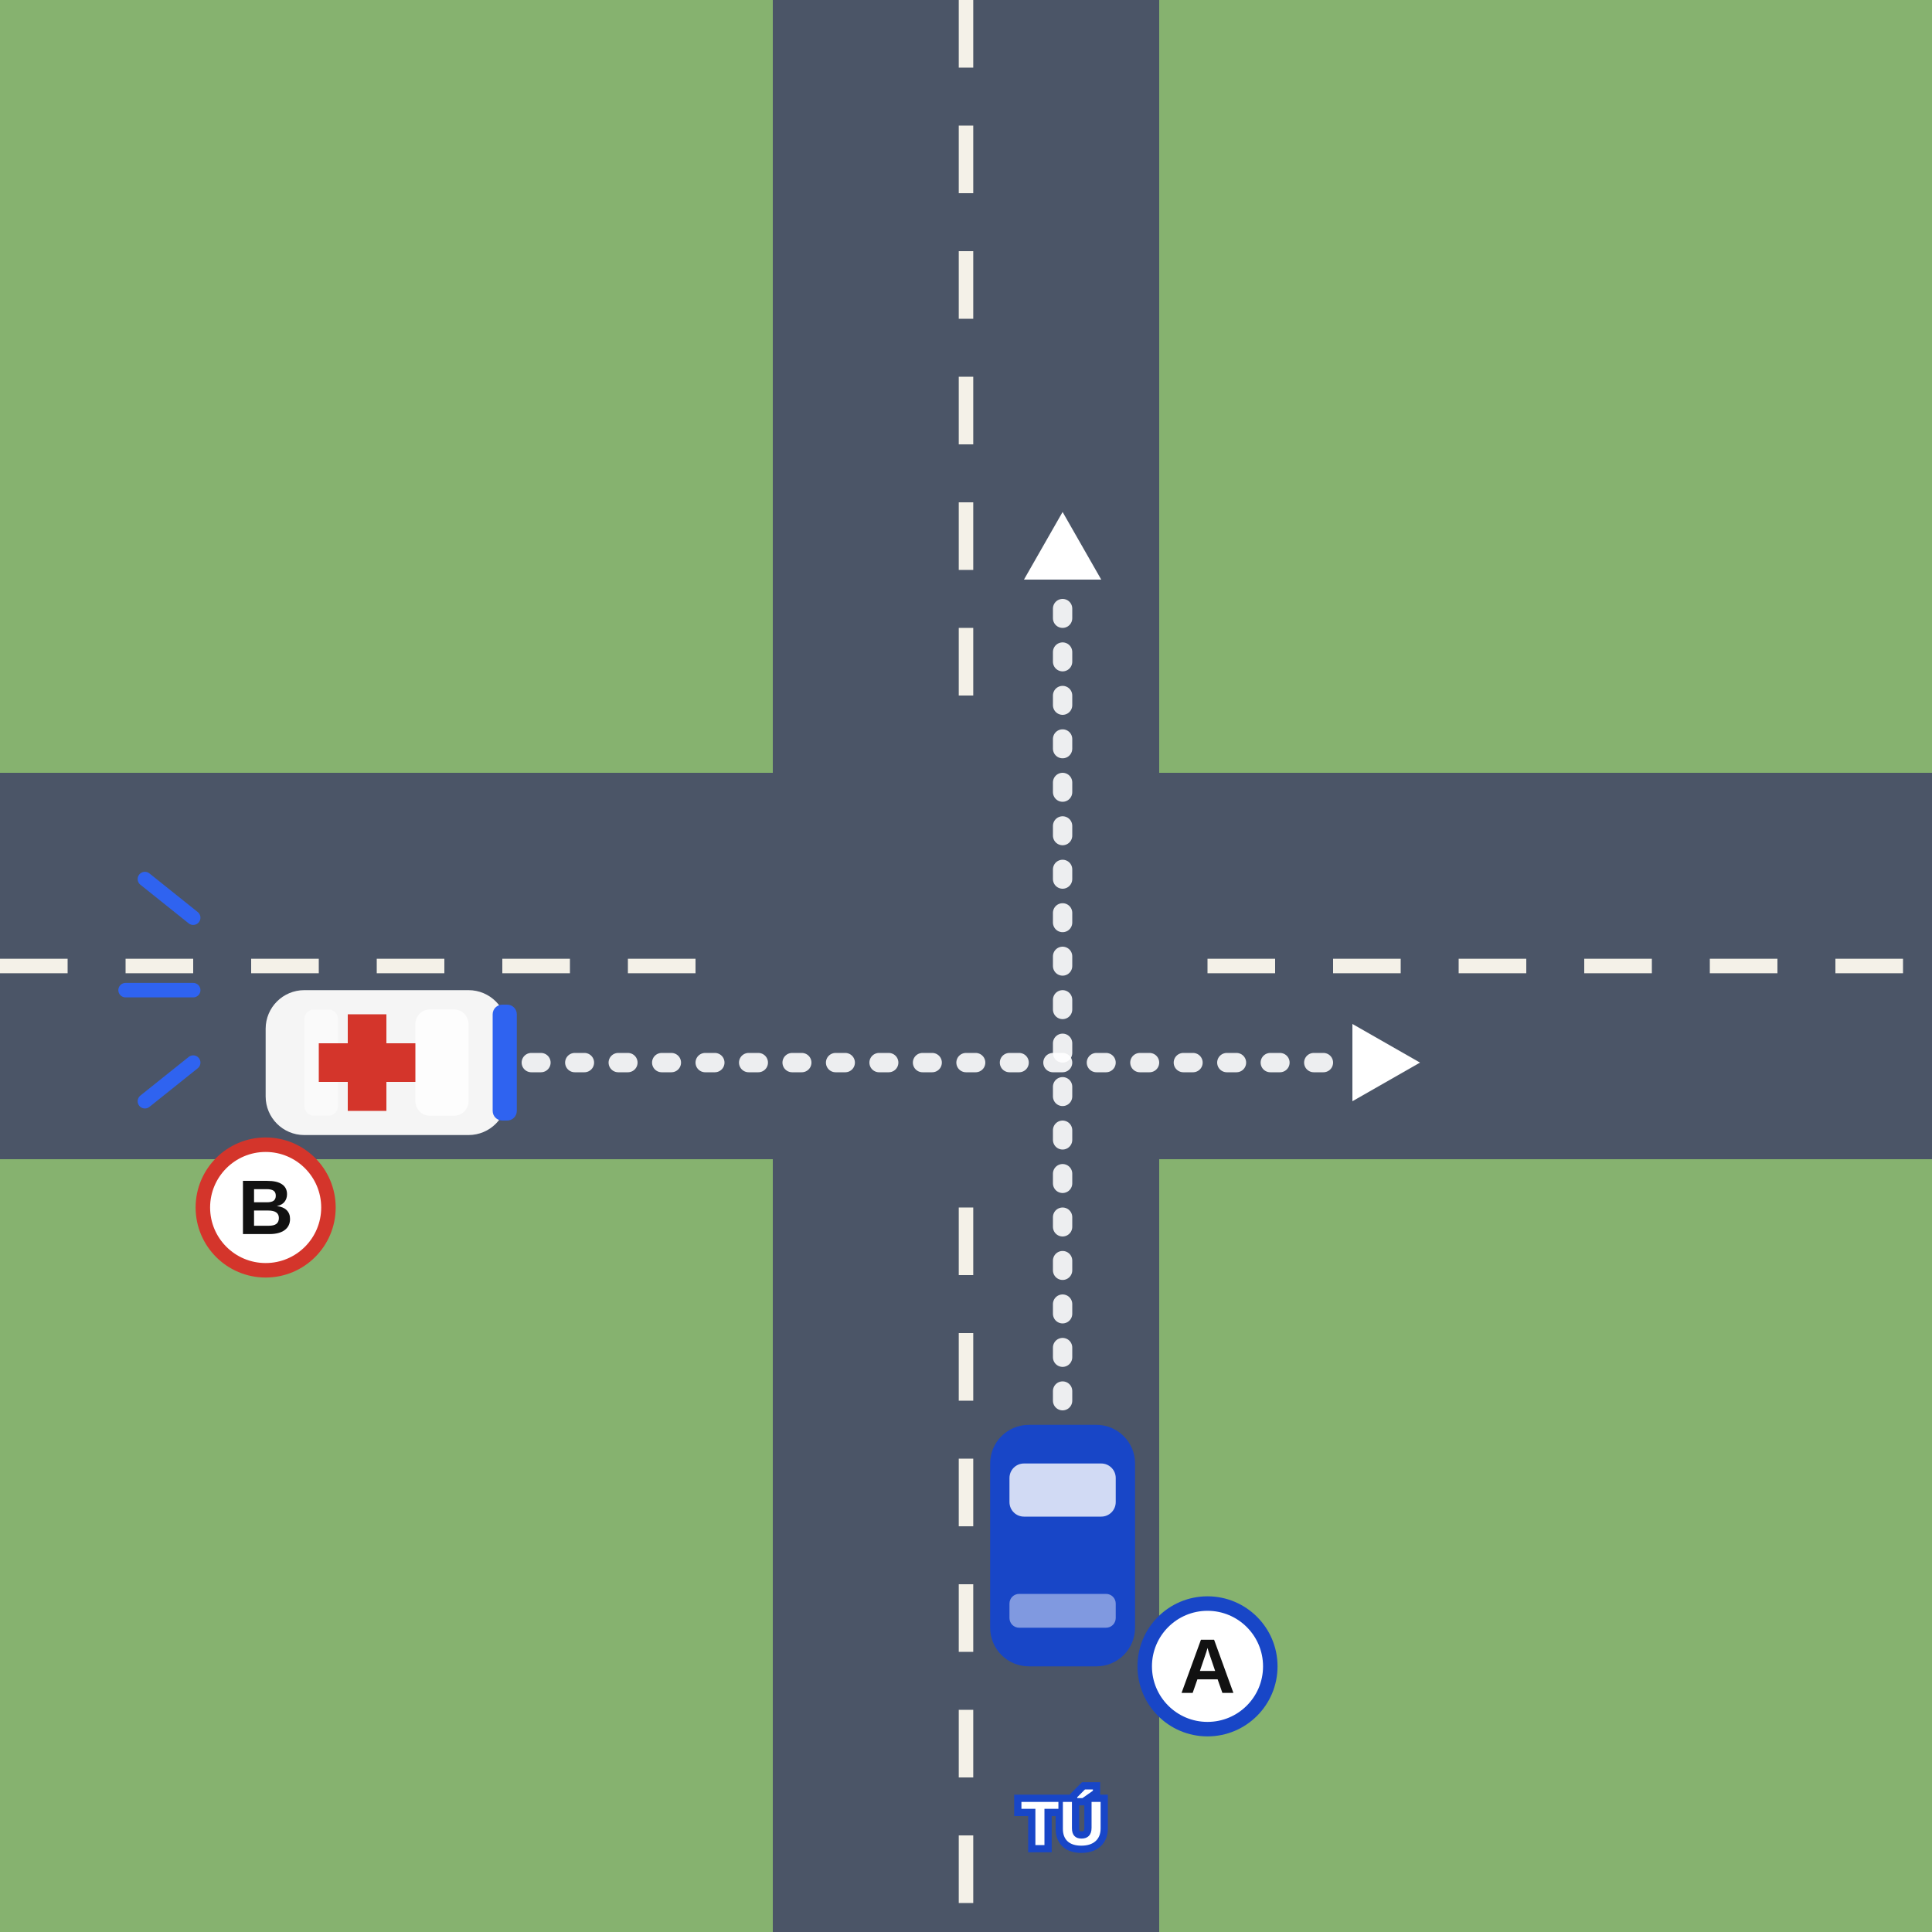
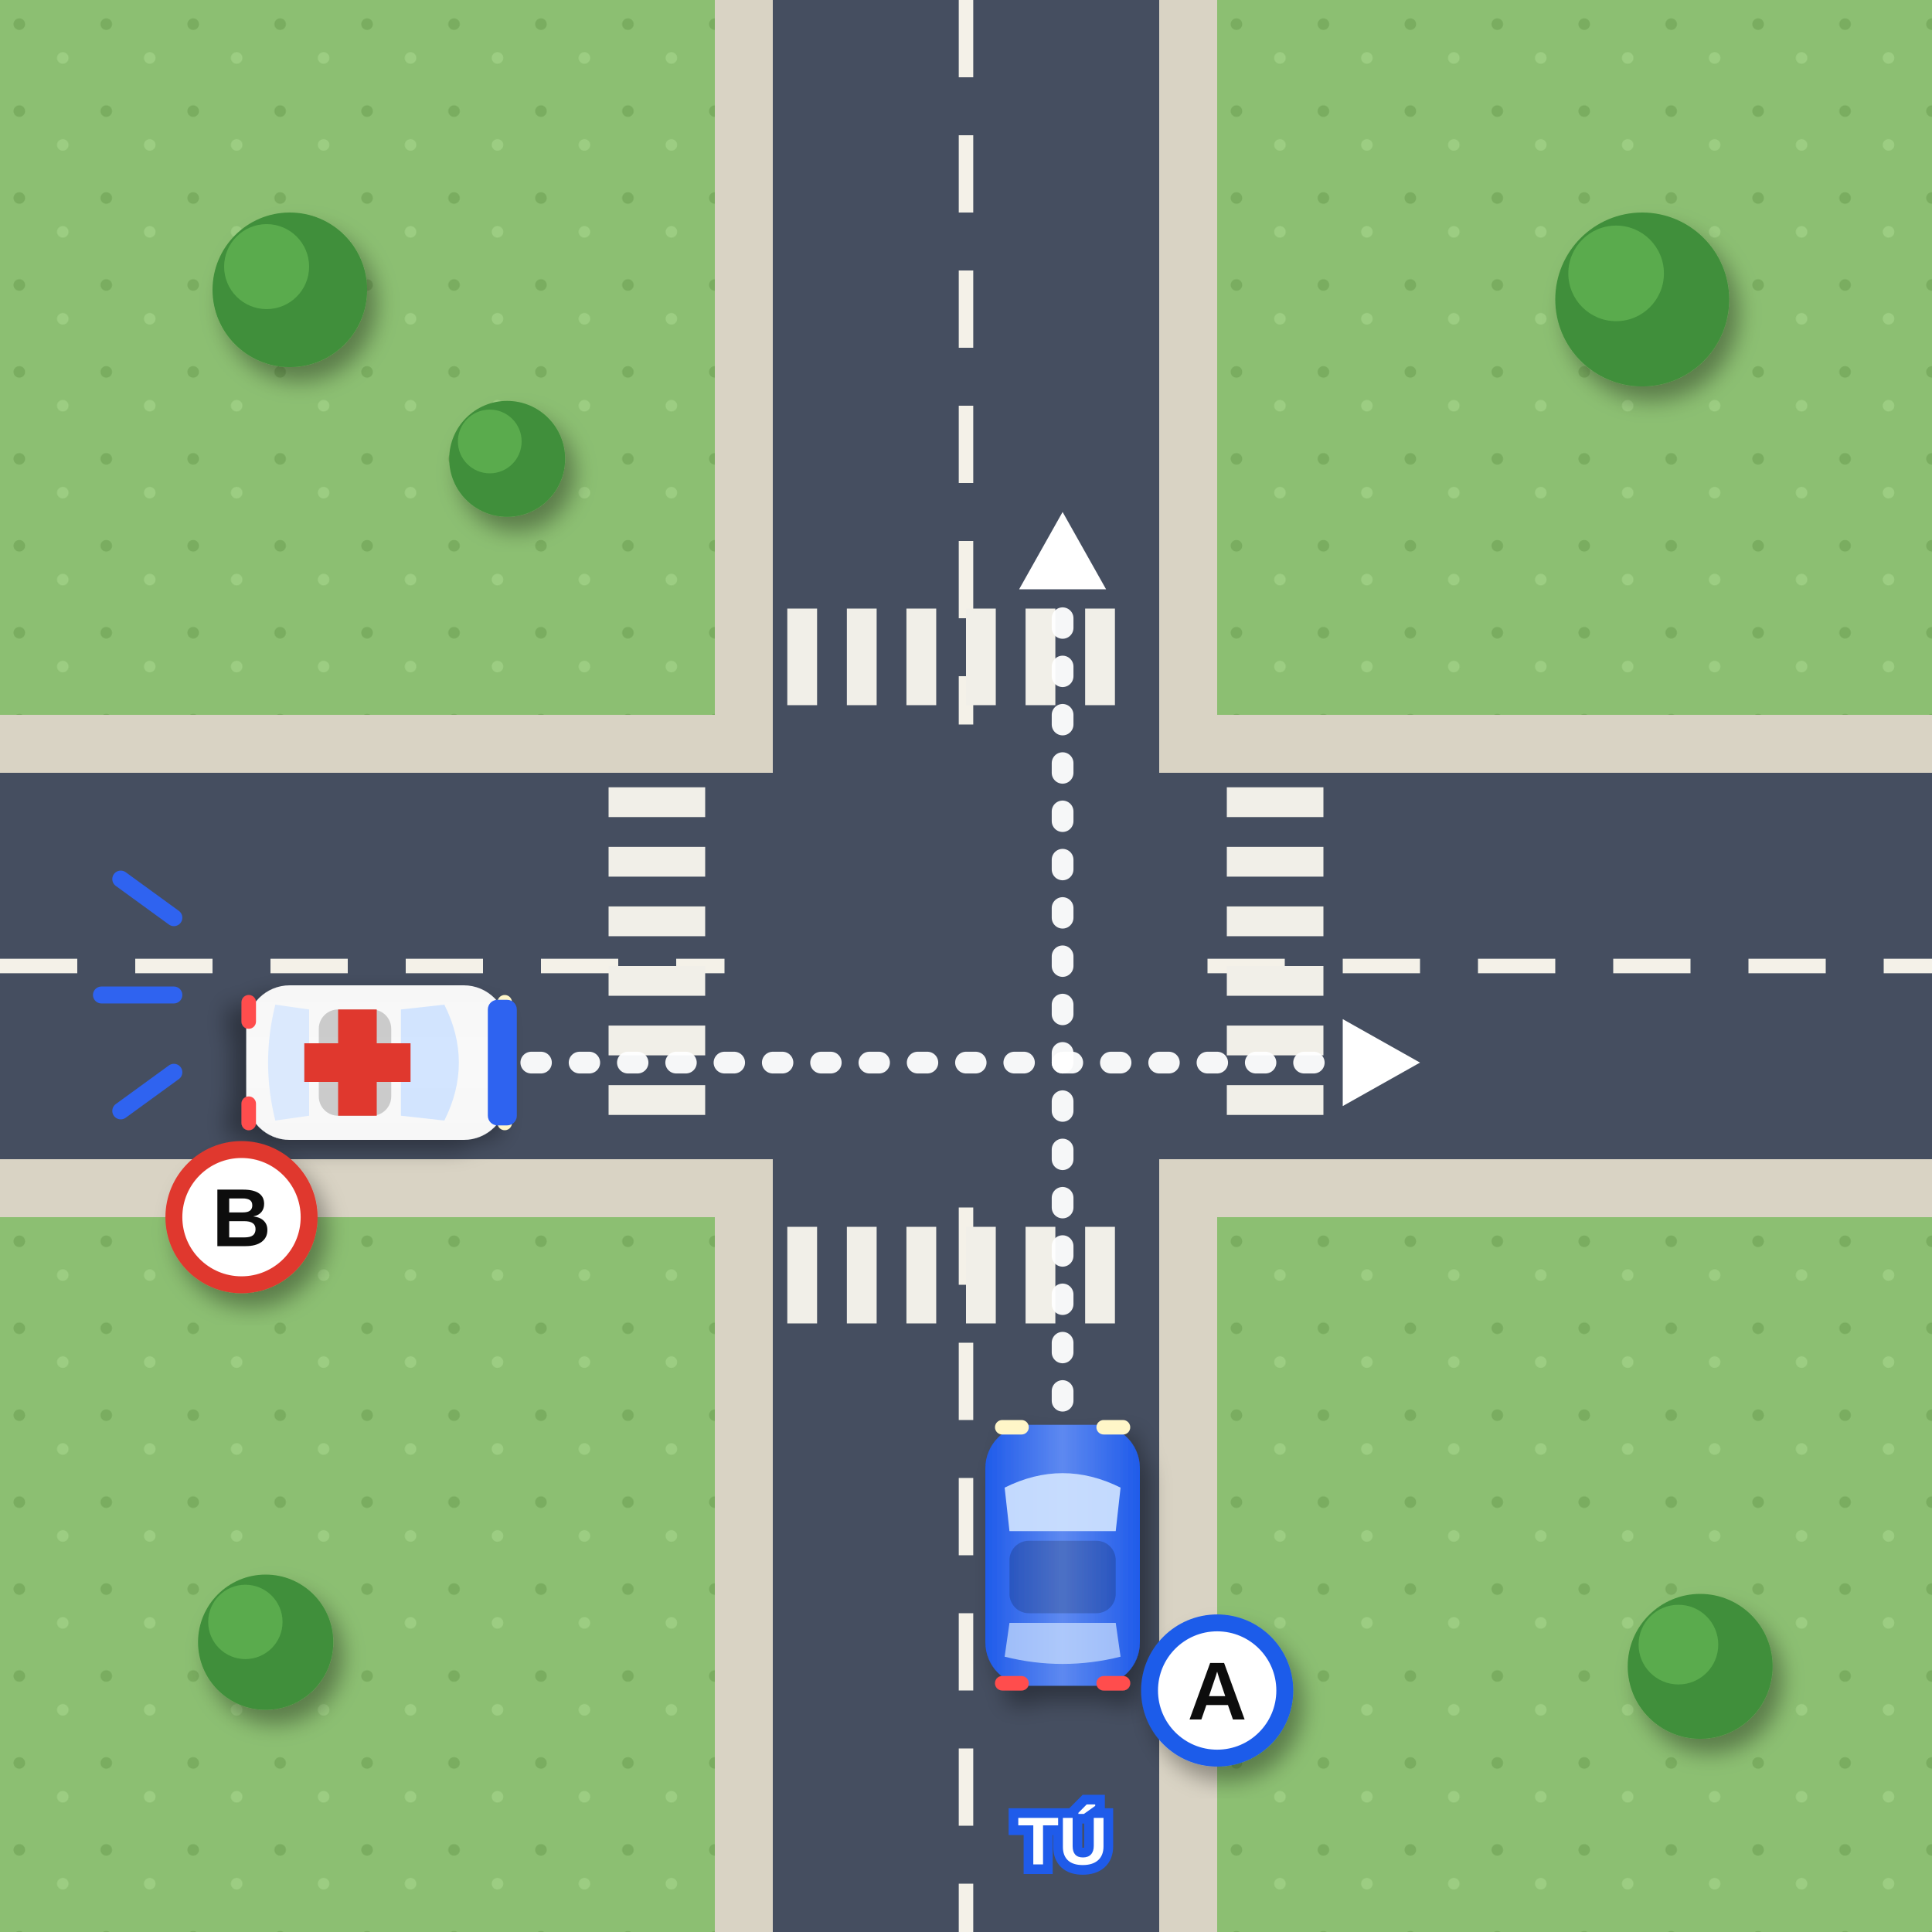
<svg xmlns="http://www.w3.org/2000/svg" viewBox="0 0 400 400" width="400" height="400">
-   <rect width="400" height="400" fill="#86b26f" />
-   <rect x="160" y="0" width="80" height="400" fill="#4b5567" />
-   <rect x="0" y="160" width="400" height="80" fill="#4b5567" />
-   <path d="M200 0V150M200 250V400M0 200H150M250 200H400" stroke="#f4f1e8" stroke-width="3" stroke-dasharray="14 12" />
-   <path d="M220 290V120" fill="none" stroke="#fff" stroke-width="4" stroke-dasharray="2 7" stroke-linecap="round" opacity=".9" />
-   <path transform="translate(220 115) rotate(0)" d="M0 -9 8 5H-8Z" fill="#fff" />
-   <path d="M110 220H280" fill="none" stroke="#fff" stroke-width="4" stroke-dasharray="2 7" stroke-linecap="round" opacity=".9" />
-   <path transform="translate(285 220) rotate(90)" d="M0 -9 8 5H-8Z" fill="#fff" />
-   <g transform="translate(220 320) rotate(0)">
-     <rect x="-15" y="-25" width="30" height="50" rx="8" fill="#1846c7" />
-     <rect x="-11" y="-17" width="22" height="11" rx="3" fill="rgba(255,255,255,.8)" />
-     <rect x="-11" y="10" width="22" height="7" rx="2" fill="rgba(255,255,255,.45)" />
+   <defs>
+     <filter id="sombra" x="-30%" y="-30%" width="160%" height="160%">
+       <feDropShadow dx="2" dy="3" stdDeviation="2.2" flood-color="#000" flood-opacity=".35" />
+     </filter>
+     <linearGradient id="brillo" x1="0" y1="0" x2="1" y2="0">
+       <stop offset="0" stop-color="#fff" stop-opacity=".0" />
+       <stop offset=".5" stop-color="#fff" stop-opacity=".28" />
+       <stop offset="1" stop-color="#fff" stop-opacity="0" />
+     </linearGradient>
+     <pattern id="cesped" width="18" height="18" patternUnits="userSpaceOnUse">
+       <rect width="18" height="18" fill="#8cbf72" />
+       <circle cx="4" cy="5" r="1.2" fill="#7aad60" />
+       <circle cx="13" cy="12" r="1.2" fill="#9ccd82" />
+     </pattern>
+   </defs>
+   <rect width="400" height="400" fill="url(#cesped)" />
+   <g filter="url(#sombra)">
+     <circle cx="60" cy="60" r="16" fill="#3f8f3a" />
+     <circle cx="55.2" cy="55.2" r="8.8" fill="#5aab4d" />
  </g>
-   <circle cx="250" cy="345" r="13" fill="#fff" stroke="#1846c7" stroke-width="3" />
-   <text x="250" y="350.5" font-family="Arial, sans-serif" font-weight="800" font-size="16" text-anchor="middle" fill="#111">A</text>
-   <g transform="translate(80 220) rotate(90)">
-     <rect x="-15" y="-25" width="30" height="50" rx="8" fill="#f5f5f5" />
-     <rect x="-11" y="-17" width="22" height="11" rx="3" fill="rgba(255,255,255,.8)" />
-     <rect x="-11" y="10" width="22" height="7" rx="2" fill="rgba(255,255,255,.45)" />
-     <rect x="-4" y="-6" width="8" height="20" fill="#d4352b" />
-     <rect x="-10" y="0" width="20" height="8" fill="#d4352b" />
-     <rect x="-12" y="-27" width="24" height="5" rx="2" fill="#2f63f0" />
+   <g filter="url(#sombra)">
+     <circle cx="105" cy="95" r="12" fill="#3f8f3a" />
+     <circle cx="101.4" cy="91.4" r="6.6" fill="#5aab4d" />
  </g>
-   <circle cx="55" cy="250" r="13" fill="#fff" stroke="#d4352b" stroke-width="3" />
-   <text x="55" y="255.5" font-family="Arial, sans-serif" font-weight="800" font-size="16" text-anchor="middle" fill="#111">B</text>
-   <path d="M40 190l-10-8M40 205l-14 0M40 220l-10 8" stroke="#2f63f0" stroke-width="3" stroke-linecap="round" />
-   <text x="220" y="382" font-family="Arial" font-weight="800" font-size="13" text-anchor="middle" fill="#fff" stroke="#1846c7" stroke-width="3" paint-order="stroke">TÚ</text>
+   <g filter="url(#sombra)">
+     <circle cx="340" cy="62" r="18" fill="#3f8f3a" />
+     <circle cx="334.6" cy="56.6" r="9.9" fill="#5aab4d" />
+   </g>
+   <g filter="url(#sombra)">
+     <circle cx="352" cy="345" r="15" fill="#3f8f3a" />
+     <circle cx="347.5" cy="340.5" r="8.25" fill="#5aab4d" />
+   </g>
+   <g filter="url(#sombra)">
+     <circle cx="55" cy="340" r="14" fill="#3f8f3a" />
+     <circle cx="50.8" cy="335.8" r="7.7" fill="#5aab4d" />
+   </g>
+   <rect x="148" y="0" width="104" height="400" fill="#d9d3c4" />
+   <rect x="0" y="148" width="400" height="104" fill="#d9d3c4" />
+   <rect x="160" y="0" width="80" height="400" fill="#454e60" />
+   <rect x="0" y="160" width="400" height="80" fill="#454e60" />
+   <path d="M200 0V150M200 250V400M0 200H150M250 200H400" stroke="#f4f1e8" stroke-width="3" stroke-dasharray="16 12" />
+   <rect x="163" y="254" width="6.167" height="20" fill="#f1efe8" />
+   <rect x="175.333" y="254" width="6.167" height="20" fill="#f1efe8" />
+   <rect x="187.667" y="254" width="6.167" height="20" fill="#f1efe8" />
+   <rect x="200" y="254" width="6.167" height="20" fill="#f1efe8" />
+   <rect x="212.333" y="254" width="6.167" height="20" fill="#f1efe8" />
+   <rect x="224.667" y="254" width="6.167" height="20" fill="#f1efe8" />
+   <rect x="163" y="126" width="6.167" height="20" fill="#f1efe8" />
+   <rect x="175.333" y="126" width="6.167" height="20" fill="#f1efe8" />
+   <rect x="187.667" y="126" width="6.167" height="20" fill="#f1efe8" />
+   <rect x="200" y="126" width="6.167" height="20" fill="#f1efe8" />
+   <rect x="212.333" y="126" width="6.167" height="20" fill="#f1efe8" />
+   <rect x="224.667" y="126" width="6.167" height="20" fill="#f1efe8" />
+   <rect x="126" y="163" width="20" height="6.167" fill="#f1efe8" />
+   <rect x="126" y="175.333" width="20" height="6.167" fill="#f1efe8" />
+   <rect x="126" y="187.667" width="20" height="6.167" fill="#f1efe8" />
+   <rect x="126" y="200" width="20" height="6.167" fill="#f1efe8" />
+   <rect x="126" y="212.333" width="20" height="6.167" fill="#f1efe8" />
+   <rect x="126" y="224.667" width="20" height="6.167" fill="#f1efe8" />
+   <rect x="254" y="163" width="20" height="6.167" fill="#f1efe8" />
+   <rect x="254" y="175.333" width="20" height="6.167" fill="#f1efe8" />
+   <rect x="254" y="187.667" width="20" height="6.167" fill="#f1efe8" />
+   <rect x="254" y="200" width="20" height="6.167" fill="#f1efe8" />
+   <rect x="254" y="212.333" width="20" height="6.167" fill="#f1efe8" />
+   <rect x="254" y="224.667" width="20" height="6.167" fill="#f1efe8" />
+   <path d="M220 290V122" fill="none" stroke="#fff" stroke-width="4.5" stroke-dasharray="2 8" stroke-linecap="round" opacity=".95" />
+   <path transform="translate(220 116) rotate(0)" d="M0 -10 9 6H-9Z" fill="#fff" />
+   <path d="M110 220H278" fill="none" stroke="#fff" stroke-width="4.5" stroke-dasharray="2 8" stroke-linecap="round" opacity=".95" />
+   <path transform="translate(284 220) rotate(90)" d="M0 -10 9 6H-9Z" fill="#fff" />
+   <g transform="translate(220 322) rotate(0)" filter="url(#sombra)">
+     <rect x="-16" y="-27" width="32" height="54" rx="9" fill="#1f5bea" />
+     <rect x="-16" y="-27" width="32" height="54" rx="9" fill="url(#brillo)" />
+     <path d="M-12 -14Q0 -20 12 -14L11 -5H-11Z" fill="#cfe3ff" opacity=".92" />
+     <rect x="-11" y="-3" width="22" height="15" rx="4" fill="rgba(0,0,0,.18)" />
+     <path d="M-11 14H11L12 21Q0 24 -12 21Z" fill="#cfe3ff" opacity=".7" />
+     <rect x="-14" y="-28" width="7" height="3" rx="1.5" fill="#fff6c8" />
+     <rect x="7" y="-28" width="7" height="3" rx="1.5" fill="#fff6c8" />
+     <rect x="-14" y="25" width="7" height="3" rx="1.5" fill="#ff4d4d" />
+     <rect x="7" y="25" width="7" height="3" rx="1.5" fill="#ff4d4d" />
+   </g>
+   <g filter="url(#sombra)">
+     <circle cx="252" cy="350" r="14" fill="#fff" stroke="#1f5bea" stroke-width="3.5" />
+     <text x="252" y="356" font-family="Arial, sans-serif" font-weight="900" font-size="17" text-anchor="middle" fill="#111">A</text>
+   </g>
+   <g transform="translate(78 220) rotate(90)" filter="url(#sombra)">
+     <rect x="-16" y="-27" width="32" height="54" rx="9" fill="#f7f7f7" />
+     <rect x="-16" y="-27" width="32" height="54" rx="9" fill="url(#brillo)" />
+     <path d="M-12 -14Q0 -20 12 -14L11 -5H-11Z" fill="#cfe3ff" opacity=".92" />
+     <rect x="-11" y="-3" width="22" height="15" rx="4" fill="rgba(0,0,0,.18)" />
+     <path d="M-11 14H11L12 21Q0 24 -12 21Z" fill="#cfe3ff" opacity=".7" />
+     <rect x="-14" y="-28" width="7" height="3" rx="1.5" fill="#fff6c8" />
+     <rect x="7" y="-28" width="7" height="3" rx="1.5" fill="#fff6c8" />
+     <rect x="-14" y="25" width="7" height="3" rx="1.5" fill="#ff4d4d" />
+     <rect x="7" y="25" width="7" height="3" rx="1.5" fill="#ff4d4d" />
+     <rect x="-4" y="-7" width="8" height="22" fill="#e0392f" />
+     <rect x="-11" y="0" width="22" height="8" fill="#e0392f" />
+     <rect x="-13" y="-29" width="26" height="6" rx="2" fill="#2f63f0" />
+   </g>
+   <g filter="url(#sombra)">
+     <circle cx="50" cy="252" r="14" fill="#fff" stroke="#e0392f" stroke-width="3.5" />
+     <text x="50" y="258" font-family="Arial, sans-serif" font-weight="900" font-size="17" text-anchor="middle" fill="#111">B</text>
+   </g>
+   <g stroke="#2f63f0" stroke-width="3.5" stroke-linecap="round">
+     <path d="M36 190l-11-8M36 206h-15M36 222l-11 8" />
+   </g>
+   <text x="220" y="386" font-family="Arial" font-weight="900" font-size="14" text-anchor="middle" fill="#fff" stroke="#1f5bea" stroke-width="4" paint-order="stroke">TÚ</text>
</svg>
